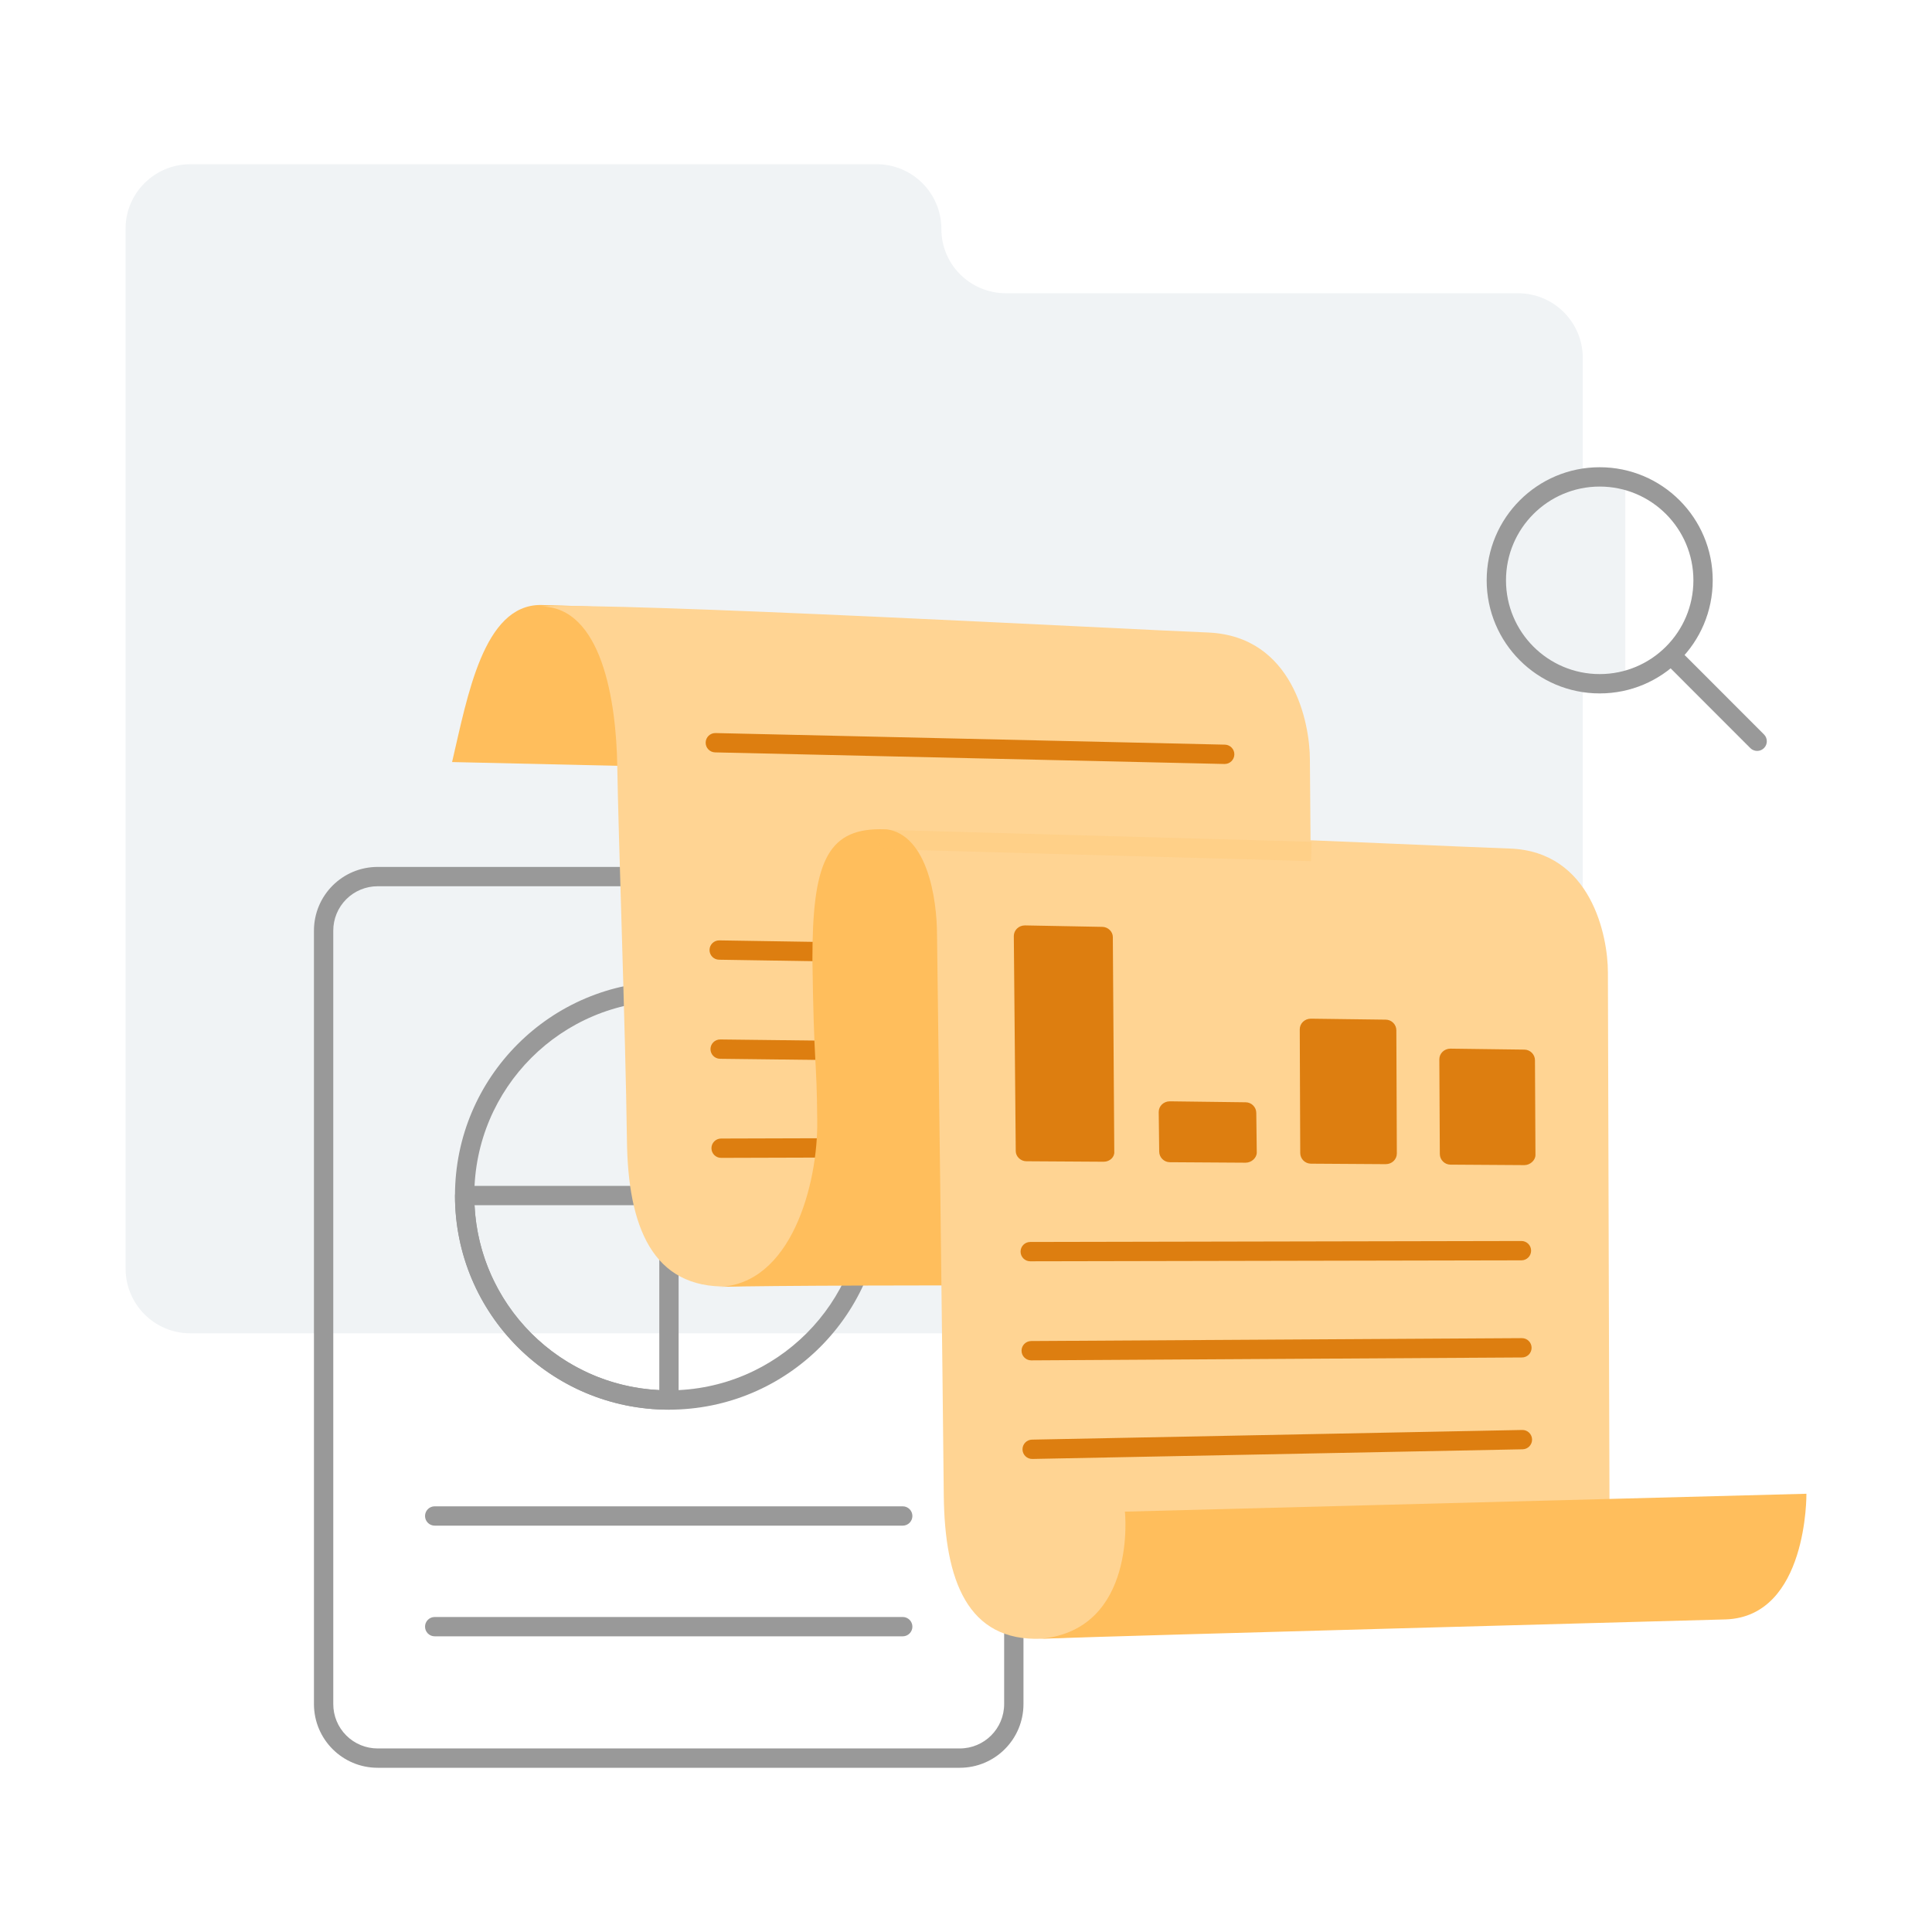
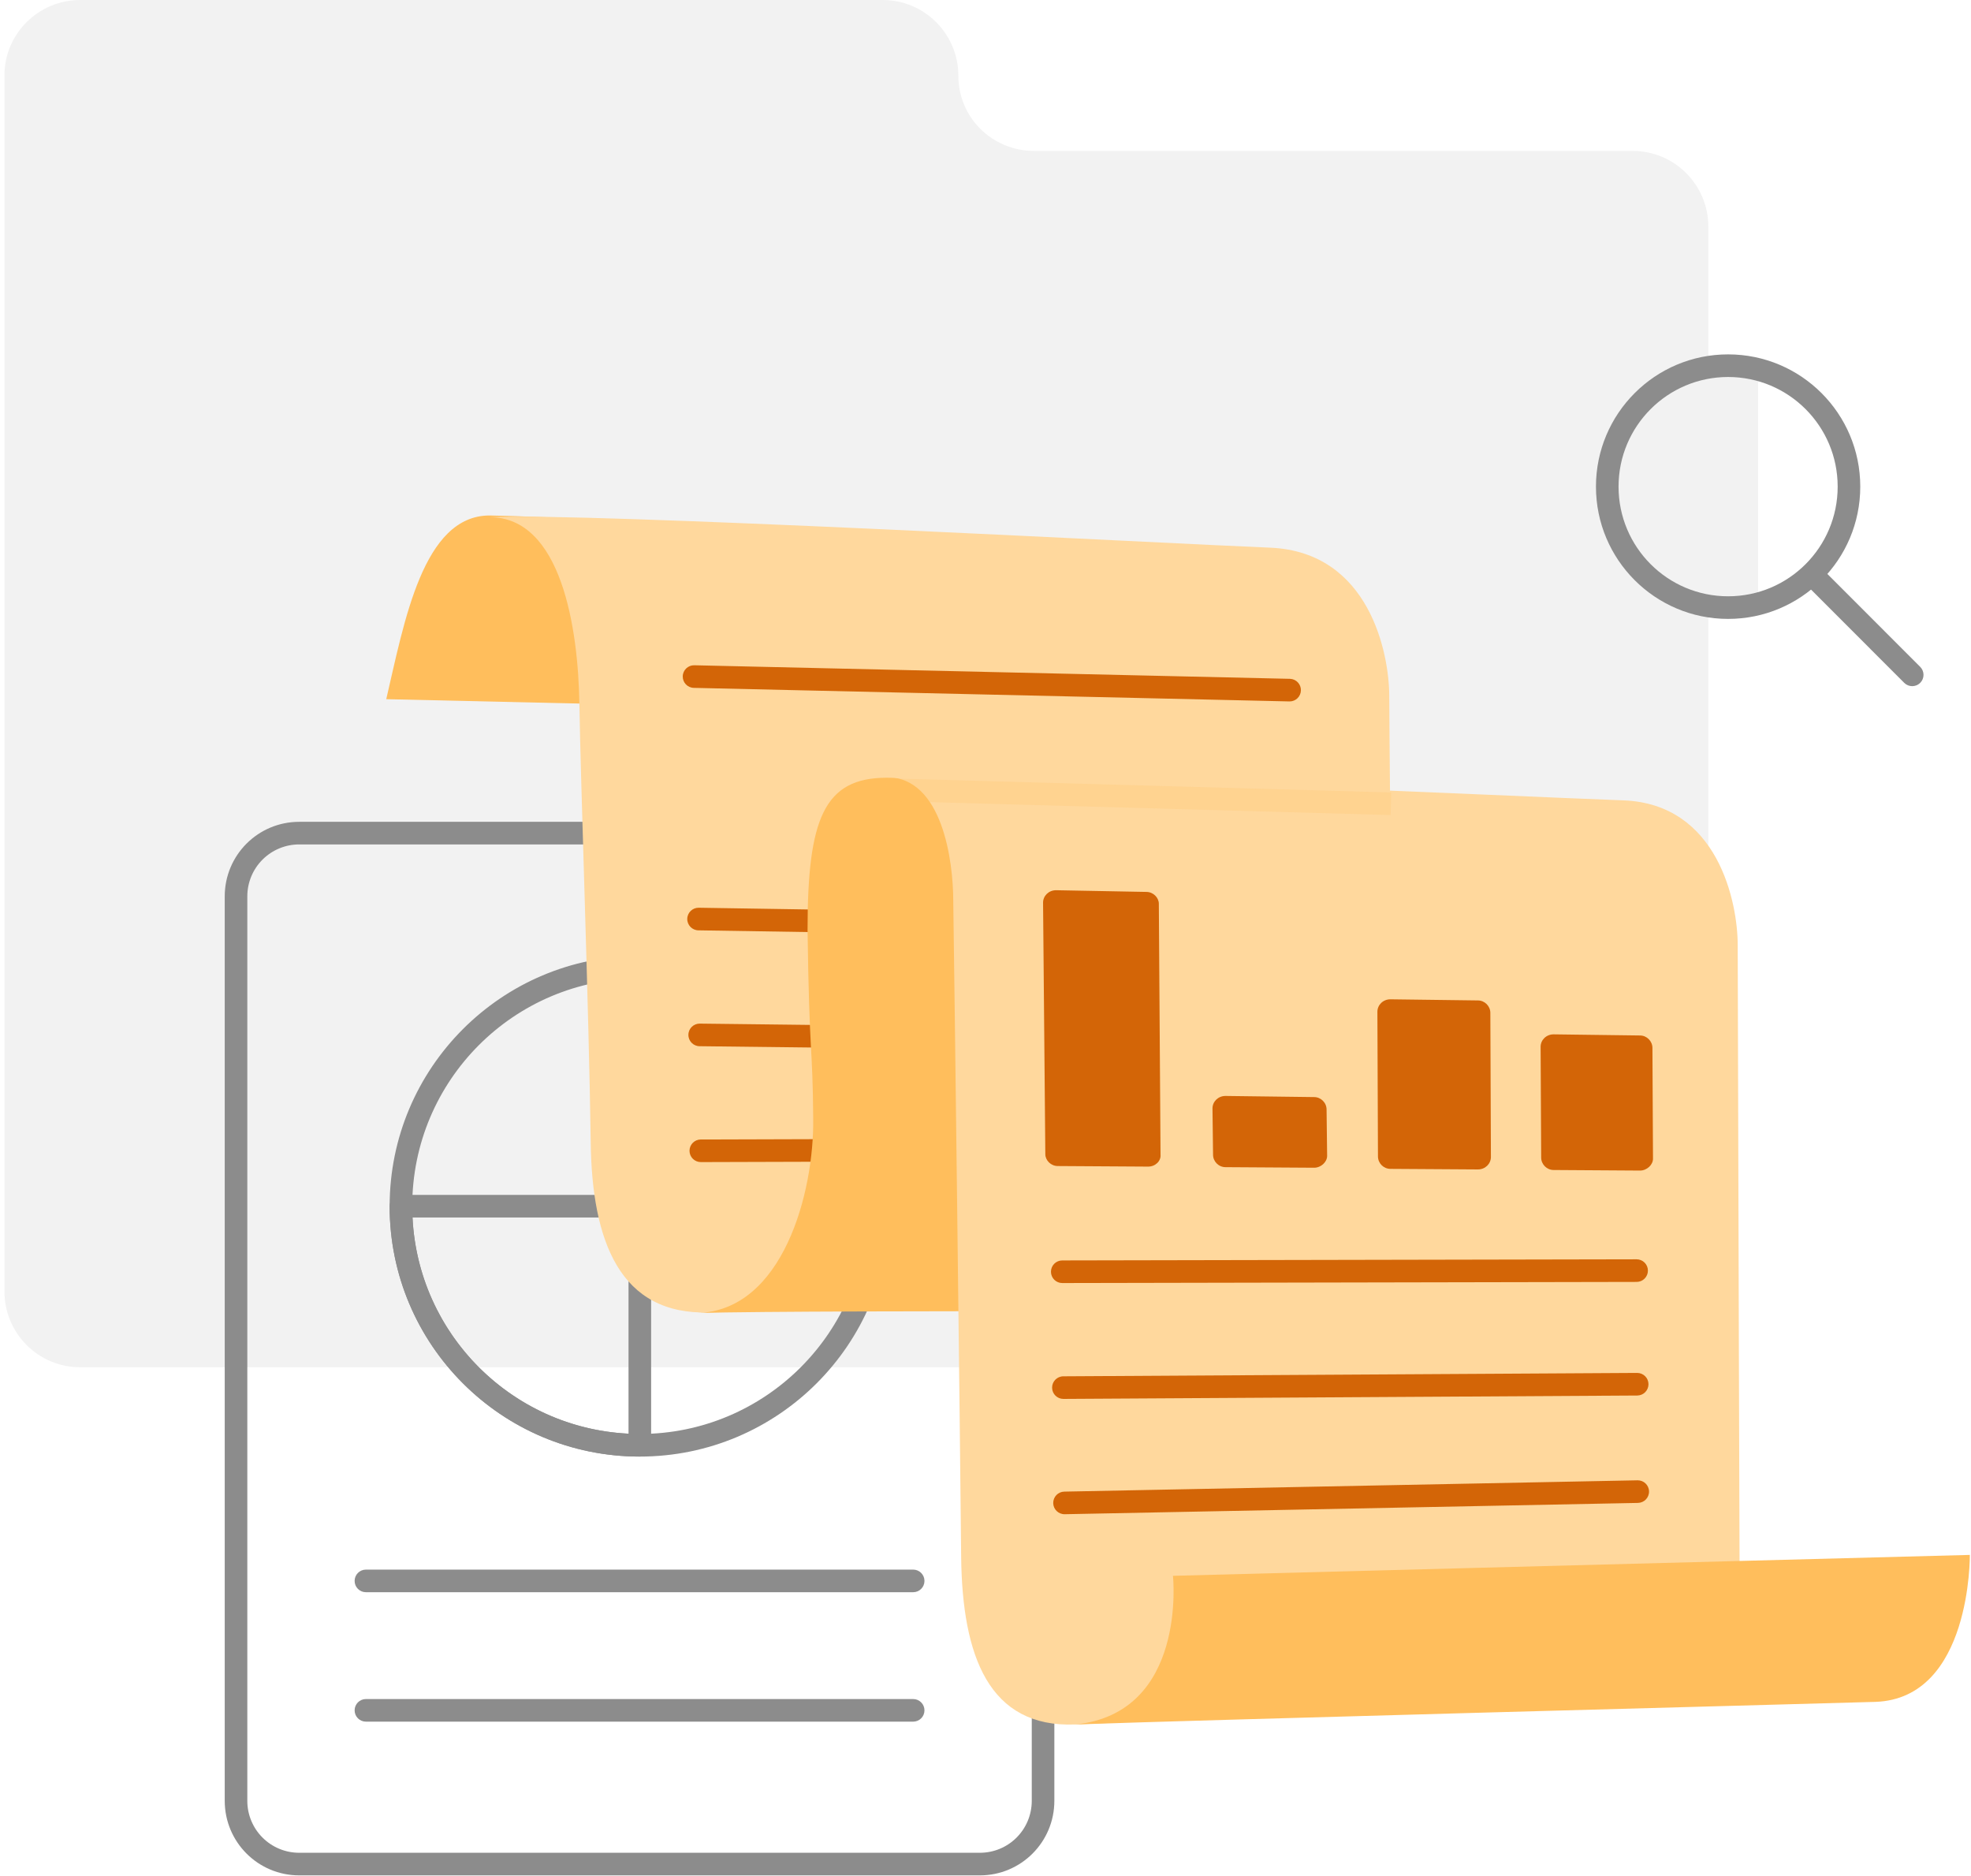
- <svg xmlns="http://www.w3.org/2000/svg" width="400" height="400" fill="none" viewBox="0 0 400 400">
-   <path fill="#F0F3F5" d="M194.9 47.408c0-7.404-6-13.408-13.4-13.408H39.4C32 34 26 40.004 26 47.308V262.64c0 7.404 6 13.408 13.4 13.408h274.9c7.4 0 13.4-6.004 13.4-13.408V74.124c0-7.404-6-13.408-13.4-13.408h-106c-7.4 0-13.4-5.903-13.4-13.308" />
-   <path fill="#999" fill-rule="evenodd" d="M78.2 183.489a9.184 9.184 0 0 0-9.2 9.206v160.097a9.184 9.184 0 0 0 9.2 9.206h120.5c5.095 0 9.2-4.107 9.2-9.206V192.695a9.185 9.185 0 0 0-9.2-9.206zM65 192.695c0-7.309 5.895-13.208 13.2-13.208h120.5c7.305 0 13.2 5.899 13.2 13.208v160.097c0 7.309-5.895 13.208-13.2 13.208H78.2c-7.305 0-13.2-5.899-13.2-13.208z" clip-rule="evenodd" />
-   <path fill="#999" fill-rule="evenodd" d="M94.2 247.531c0-24.481 19.834-44.327 44.3-44.327s44.3 19.846 44.3 44.327-19.834 44.327-44.3 44.327-44.3-19.846-44.3-44.327m44.3-40.324c-22.257 0-40.3 18.054-40.3 40.324 0 22.271 18.043 40.325 40.3 40.325s40.3-18.054 40.3-40.325c0-22.27-18.043-40.324-40.3-40.324" clip-rule="evenodd" />
-   <path fill="#999" fill-rule="evenodd" d="M94.2 247.528a2 2 0 0 1 2-2.001h42.3a2 2 0 0 1 2 2.001v42.326a2 2 0 0 1-2 2.001c-24.505 0-44.3-19.807-44.3-44.327m4.049 2.001c1.006 20.713 17.551 37.268 38.251 38.275v-38.275zM88 313.868a2 2 0 0 1 2-2.001h96.9a2 2 0 0 1 0 4.003H90a2 2 0 0 1-2-2.002m0 22.914a2 2 0 0 1 2-2.001h96.9a2 2 0 0 1 0 4.002H90a2 2 0 0 1-2-2.001" clip-rule="evenodd" />
-   <path fill="#FFBE5C" d="m238.8 161.077-.2-29.818s-108.3-5.703-126.7-6.004c-11.8 0-15.1 18.812-18.3 32.52z" />
-   <path fill="#FFD493" d="M150.8 266.341c-15.8.5-20.8-12.508-21-30.318-.3-22.614-1.8-63.839-2-77.347-.2-13.509-3.2-33.121-15.9-33.121 16.4-.9 120.7 4.703 138.3 5.404 17.5.8 21 18.711 21 26.316 0 7.504 1 105.664 1 105.664s-104 2.902-121.4 3.402" />
-   <path fill="#DD7E10" fill-rule="evenodd" d="M146.9 196.666a2 2 0 0 1 2.031-1.97l101.7 1.601a2 2 0 0 1-.063 4.002l-101.7-1.601a2 2 0 0 1-1.968-2.032m.2 20.52a2 2 0 0 1 2.023-1.977l101.6 1.2a2.001 2.001 0 0 1-.047 4.003l-101.6-1.201a2 2 0 0 1-1.976-2.025m105.7 20.232a2 2 0 0 1-1.995 2.007l-101.5.3a2 2 0 0 1-.011-4.002l101.5-.301a2 2 0 0 1 2.006 1.996" clip-rule="evenodd" />
-   <path fill="#FFBE5C" d="M182.2 171.682c-11.1 0-14 7.304-14 26.916.3 22.614.9 20.112 1 33.32.2 13.208-5.4 34.221-20.6 34.521 23.2-.6 122.9-.1 140.6-.5 17.6-.4 20.9-12.407 20.9-27.216s-.5-62.338-.5-62.338-109.6-4.603-127.4-4.703" />
-   <path fill="#FFD493" d="M215.599 339.283c-15.3.601-20-12.107-20.2-29.617-.2-22.114-1.2-102.963-1.4-116.171 0-7.004-1.9-21.913-11.8-21.913 15.9-1.101 113.4 3.502 130.4 4.102 16.9.601 20.3 18.211 20.3 25.616 0 7.404.4 132.38.4 132.38s-100.9 4.903-117.7 5.603" />
-   <path fill="#FFBE5C" fill-rule="evenodd" d="m271.444 178.287-89.3-2.502.112-4.001 89.3 2.502z" clip-rule="evenodd" opacity=".2" />
-   <path fill="#DD7E10" fill-rule="evenodd" d="m212.5 240.425 16 .1c1.3 0 2.3-1 2.2-2.101l-.3-44.427c0-1.101-1-2.101-2.2-2.101l-16-.3c-1.3 0-2.3 1-2.3 2.201l.4 44.527c0 1.101 1 2.101 2.2 2.101m29.7.199 15.7.1c1.2 0 2.3-1.001 2.3-2.101l-.1-8.205c0-1.201-1-2.202-2.2-2.202l-15.7-.2c-1.3 0-2.3 1.001-2.3 2.202l.1 8.205c0 1.2 1 2.201 2.2 2.201m44.7.402-15.5-.1a2.22 2.22 0 0 1-2.2-2.202l-.1-25.615c0-1.201 1-2.202 2.3-2.202l15.5.201c1.2 0 2.2 1 2.2 2.201l.1 25.515c0 1.201-1 2.202-2.3 2.202m13.4.1 15.3.1c1.2 0 2.3-1.001 2.3-2.101l-.1-19.612c0-1.201-1-2.202-2.2-2.202l-15.3-.2c-1.3 0-2.3 1.001-2.3 2.202l.1 19.611c0 1.201 1 2.202 2.2 2.202m-154.2-87.399a2 2 0 0 1 2.045-1.955l105.5 2.401a2.002 2.002 0 0 1-.091 4.002l-105.5-2.402a2 2 0 0 1-1.954-2.046M317 258.933a2 2 0 0 1-1.996 2.005l-101.7.2a2 2 0 0 1-.008-4.003l101.7-.2a2 2 0 0 1 2.004 1.998m.1 20.104a2 2 0 0 1-1.989 2.013l-101.6.6a2 2 0 0 1-2.011-1.989 2 2 0 0 1 1.988-2.013l101.6-.6a2 2 0 0 1 2.012 1.989m.099 18.984a2 2 0 0 1-1.96 2.04l-101.5 2.001a2 2 0 0 1-.079-4.001l101.5-2.002a2 2 0 0 1 2.039 1.962" clip-rule="evenodd" />
-   <path fill="#FFBE5C" d="M215.6 339.284c19.9-2.001 17.3-26.316 17.3-26.316l141.1-3.702s.3 25.415-16.7 26.015c-17.2.501-119.3 3.202-141.7 4.003" />
-   <path fill="#F0F3F5" d="M336.5 99.338c-11.5-2.902-23.2 4.002-26.1 15.509s4 23.214 15.5 26.116c3.6.901 7.3.901 10.6 0z" />
-   <path fill="#999" fill-rule="evenodd" d="M307.8 120.151c0-12.932 10.476-23.415 23.4-23.415s23.4 10.483 23.4 23.415-10.477 23.414-23.4 23.414c-12.924 0-23.4-10.483-23.4-23.414m23.4-19.412c-10.715 0-19.4 8.691-19.4 19.412s8.685 19.411 19.4 19.411 19.4-8.691 19.4-19.411-8.686-19.412-19.4-19.412" clip-rule="evenodd" />
-   <path fill="#999" fill-rule="evenodd" d="M345.086 134.745a2 2 0 0 1 2.828 0l17.3 17.311a2 2 0 1 1-2.828 2.83l-17.3-17.311a2 2 0 0 1 0-2.83" clip-rule="evenodd" />
+ <svg xmlns="http://www.w3.org/2000/svg" width="349" height="332" fill="none" viewBox="0 0 349 332">
+   <path fill="#F2F2F2" d="M169.692 13.408c0-7.404-6-13.408-13.4-13.408h-142.1c-7.4 0-13.4 6.004-13.4 13.308V228.64c0 7.404 6 13.408 13.4 13.408h274.9c7.4 0 13.4-6.004 13.4-13.408V40.124c0-7.404-6-13.408-13.4-13.408h-106c-7.4 0-13.4-5.903-13.4-13.308" />
+   <path fill="#8C8C8C" fill-rule="evenodd" d="M52.992 149.489a9.184 9.184 0 0 0-9.2 9.205v160.098a9.184 9.184 0 0 0 9.2 9.205h120.5c5.095 0 9.2-4.107 9.2-9.205V158.694a9.185 9.185 0 0 0-9.2-9.205zm-13.2 9.205c0-7.309 5.895-13.208 13.2-13.208h120.5c7.305 0 13.2 5.899 13.2 13.208v160.098c0 7.309-5.895 13.208-13.2 13.208h-120.5c-7.305 0-13.2-5.899-13.2-13.208z" clip-rule="evenodd" />
+   <path fill="#8C8C8C" fill-rule="evenodd" d="M68.992 213.531c0-24.481 19.834-44.327 44.3-44.327s44.3 19.846 44.3 44.327-19.834 44.327-44.3 44.327-44.3-19.846-44.3-44.327m44.3-40.324c-22.257 0-40.3 18.053-40.3 40.324s18.043 40.324 40.3 40.324 40.3-18.053 40.3-40.324-18.043-40.324-40.3-40.324" clip-rule="evenodd" />
+   <path fill="#8C8C8C" fill-rule="evenodd" d="M68.992 213.529a2 2 0 0 1 2-2.002h42.3a2 2 0 0 1 2 2.002v42.325a2 2 0 0 1-2 2.001c-24.505 0-44.3-19.807-44.3-44.326m4.048 2.001c1.007 20.712 17.552 37.268 38.252 38.275V215.53zm-10.248 64.339a2 2 0 0 1 2-2.001h96.9a2 2 0 0 1 0 4.002h-96.9a2 2 0 0 1-2-2.001m0 22.914a2 2 0 0 1 2-2.001h96.9a2 2 0 0 1 0 4.002h-96.9a2 2 0 0 1-2-2.001" clip-rule="evenodd" />
+   <path fill="#FFBE5C" d="m213.592 127.078-.2-29.818s-108.3-5.704-126.7-6.004c-11.8 0-15.1 18.811-18.3 32.52z" />
+   <path fill="#FFD89D" d="M125.592 232.341c-15.8.5-20.8-12.507-21-30.318-.3-22.614-1.8-63.839-2-77.347s-3.2-33.12-15.9-33.12c16.4-.9 120.7 4.703 138.3 5.403 17.5.8 21 18.711 21 26.316 0 7.505 1 105.664 1 105.664s-104 2.902-121.4 3.402" />
+   <path fill="#D36507" fill-rule="evenodd" d="M121.692 162.666a2 2 0 0 1 2.031-1.969l101.7 1.601a2 2 0 0 1 1.968 2.032 2 2 0 0 1-2.031 1.969l-101.7-1.601a2 2 0 0 1-1.968-2.032m.2 20.52a2 2 0 0 1 2.023-1.977l101.6 1.201a2 2 0 1 1-.047 4.002l-101.6-1.201a2 2 0 0 1-1.976-2.025m105.7 20.232a2 2 0 0 1-1.995 2.007l-101.5.3a2 2 0 0 1-.011-4.002l101.5-.3a2 2 0 0 1 2.006 1.995" clip-rule="evenodd" />
+   <path fill="#FFBE5C" d="M156.992 137.683c-11.1 0-14 7.304-14 26.916.3 22.614.9 20.112 1 33.32.2 13.208-5.4 34.221-20.6 34.521 23.2-.6 122.9-.1 140.6-.5 17.6-.4 20.9-12.408 20.9-27.217s-.5-62.338-.5-62.338-109.6-4.602-127.4-4.702" />
+   <path fill="#FFD89D" d="M190.391 305.284c-15.3.601-20-12.107-20.2-29.618-.2-22.113-1.2-102.962-1.4-116.17 0-7.005-1.9-21.914-11.8-21.914 15.9-1.1 113.4 3.503 130.4 4.103 16.9.6 20.3 18.211 20.3 25.615 0 7.405.4 132.381.4 132.381s-100.9 4.903-117.7 5.603" />
+   <path fill="#FFBE5C" fill-rule="evenodd" d="m246.236 144.288-89.3-2.502.112-4.001 89.3 2.502z" clip-rule="evenodd" opacity=".2" />
+   <path fill="#D36507" fill-rule="evenodd" d="m187.292 206.425 16 .1c1.3 0 2.3-1 2.2-2.101l-.3-44.427c0-1.101-1-2.101-2.2-2.101l-16-.3c-1.3 0-2.3 1-2.3 2.201l.4 44.527c0 1.101 1 2.101 2.2 2.101m29.7.199 15.7.1c1.2 0 2.3-1.001 2.3-2.101l-.1-8.205c0-1.201-1-2.202-2.2-2.202l-15.7-.2c-1.3 0-2.3 1.001-2.3 2.202l.1 8.205c0 1.2 1 2.201 2.2 2.201m44.7.402-15.5-.1a2.22 2.22 0 0 1-2.2-2.202l-.1-25.615c0-1.201 1-2.202 2.3-2.202l15.5.201c1.2 0 2.2 1 2.2 2.201l.1 25.515c0 1.201-1 2.202-2.3 2.202m13.4.1 15.3.1c1.2 0 2.3-1.001 2.3-2.101l-.1-19.612c0-1.201-1-2.202-2.2-2.202l-15.3-.2c-1.3 0-2.3 1.001-2.3 2.202l.1 19.611c0 1.201 1 2.202 2.2 2.202m-154.2-87.399a2 2 0 0 1 2.045-1.955l105.5 2.401a2.002 2.002 0 0 1-.091 4.002l-105.5-2.402a2 2 0 0 1-1.954-2.046m170.9 105.206a2 2 0 0 1-1.996 2.005l-101.7.2a2 2 0 0 1-.008-4.003l101.7-.2a2 2 0 0 1 2.004 1.998m.1 20.104a2 2 0 0 1-1.989 2.013l-101.6.6a2 2 0 0 1-2.011-1.989 2 2 0 0 1 1.988-2.013l101.6-.6a2 2 0 0 1 2.012 1.989m.099 18.984a2 2 0 0 1-1.96 2.04l-101.5 2.001a2 2 0 0 1-.079-4.001l101.5-2.002a2 2 0 0 1 2.039 1.962" clip-rule="evenodd" />
+   <path fill="#FFBE5C" d="M190.392 305.284c19.9-2.001 17.3-26.316 17.3-26.316l141.1-3.702s.3 25.416-16.7 26.016c-17.2.5-119.3 3.202-141.7 4.002" />
+   <path fill="#F2F2F2" d="M311.292 65.338c-11.5-2.902-23.2 4.002-26.1 15.51-2.9 11.506 4 23.213 15.5 26.115 3.6.901 7.3.901 10.6 0z" />
+   <path fill="#8C8C8C" fill-rule="evenodd" d="M282.592 86.15c0-12.93 10.476-23.414 23.4-23.414s23.4 10.483 23.4 23.414-10.477 23.415-23.4 23.415c-12.924 0-23.4-10.483-23.4-23.415m23.4-19.411c-10.715 0-19.4 8.69-19.4 19.411s8.685 19.412 19.4 19.412 19.4-8.69 19.4-19.412c0-10.72-8.686-19.411-19.4-19.411" clip-rule="evenodd" />
+   <path fill="#8C8C8C" fill-rule="evenodd" d="M319.878 100.745a2 2 0 0 1 2.828 0l17.3 17.311a2 2 0 1 1-2.828 2.83l-17.3-17.311a2 2 0 0 1 0-2.83" clip-rule="evenodd" />
</svg>
